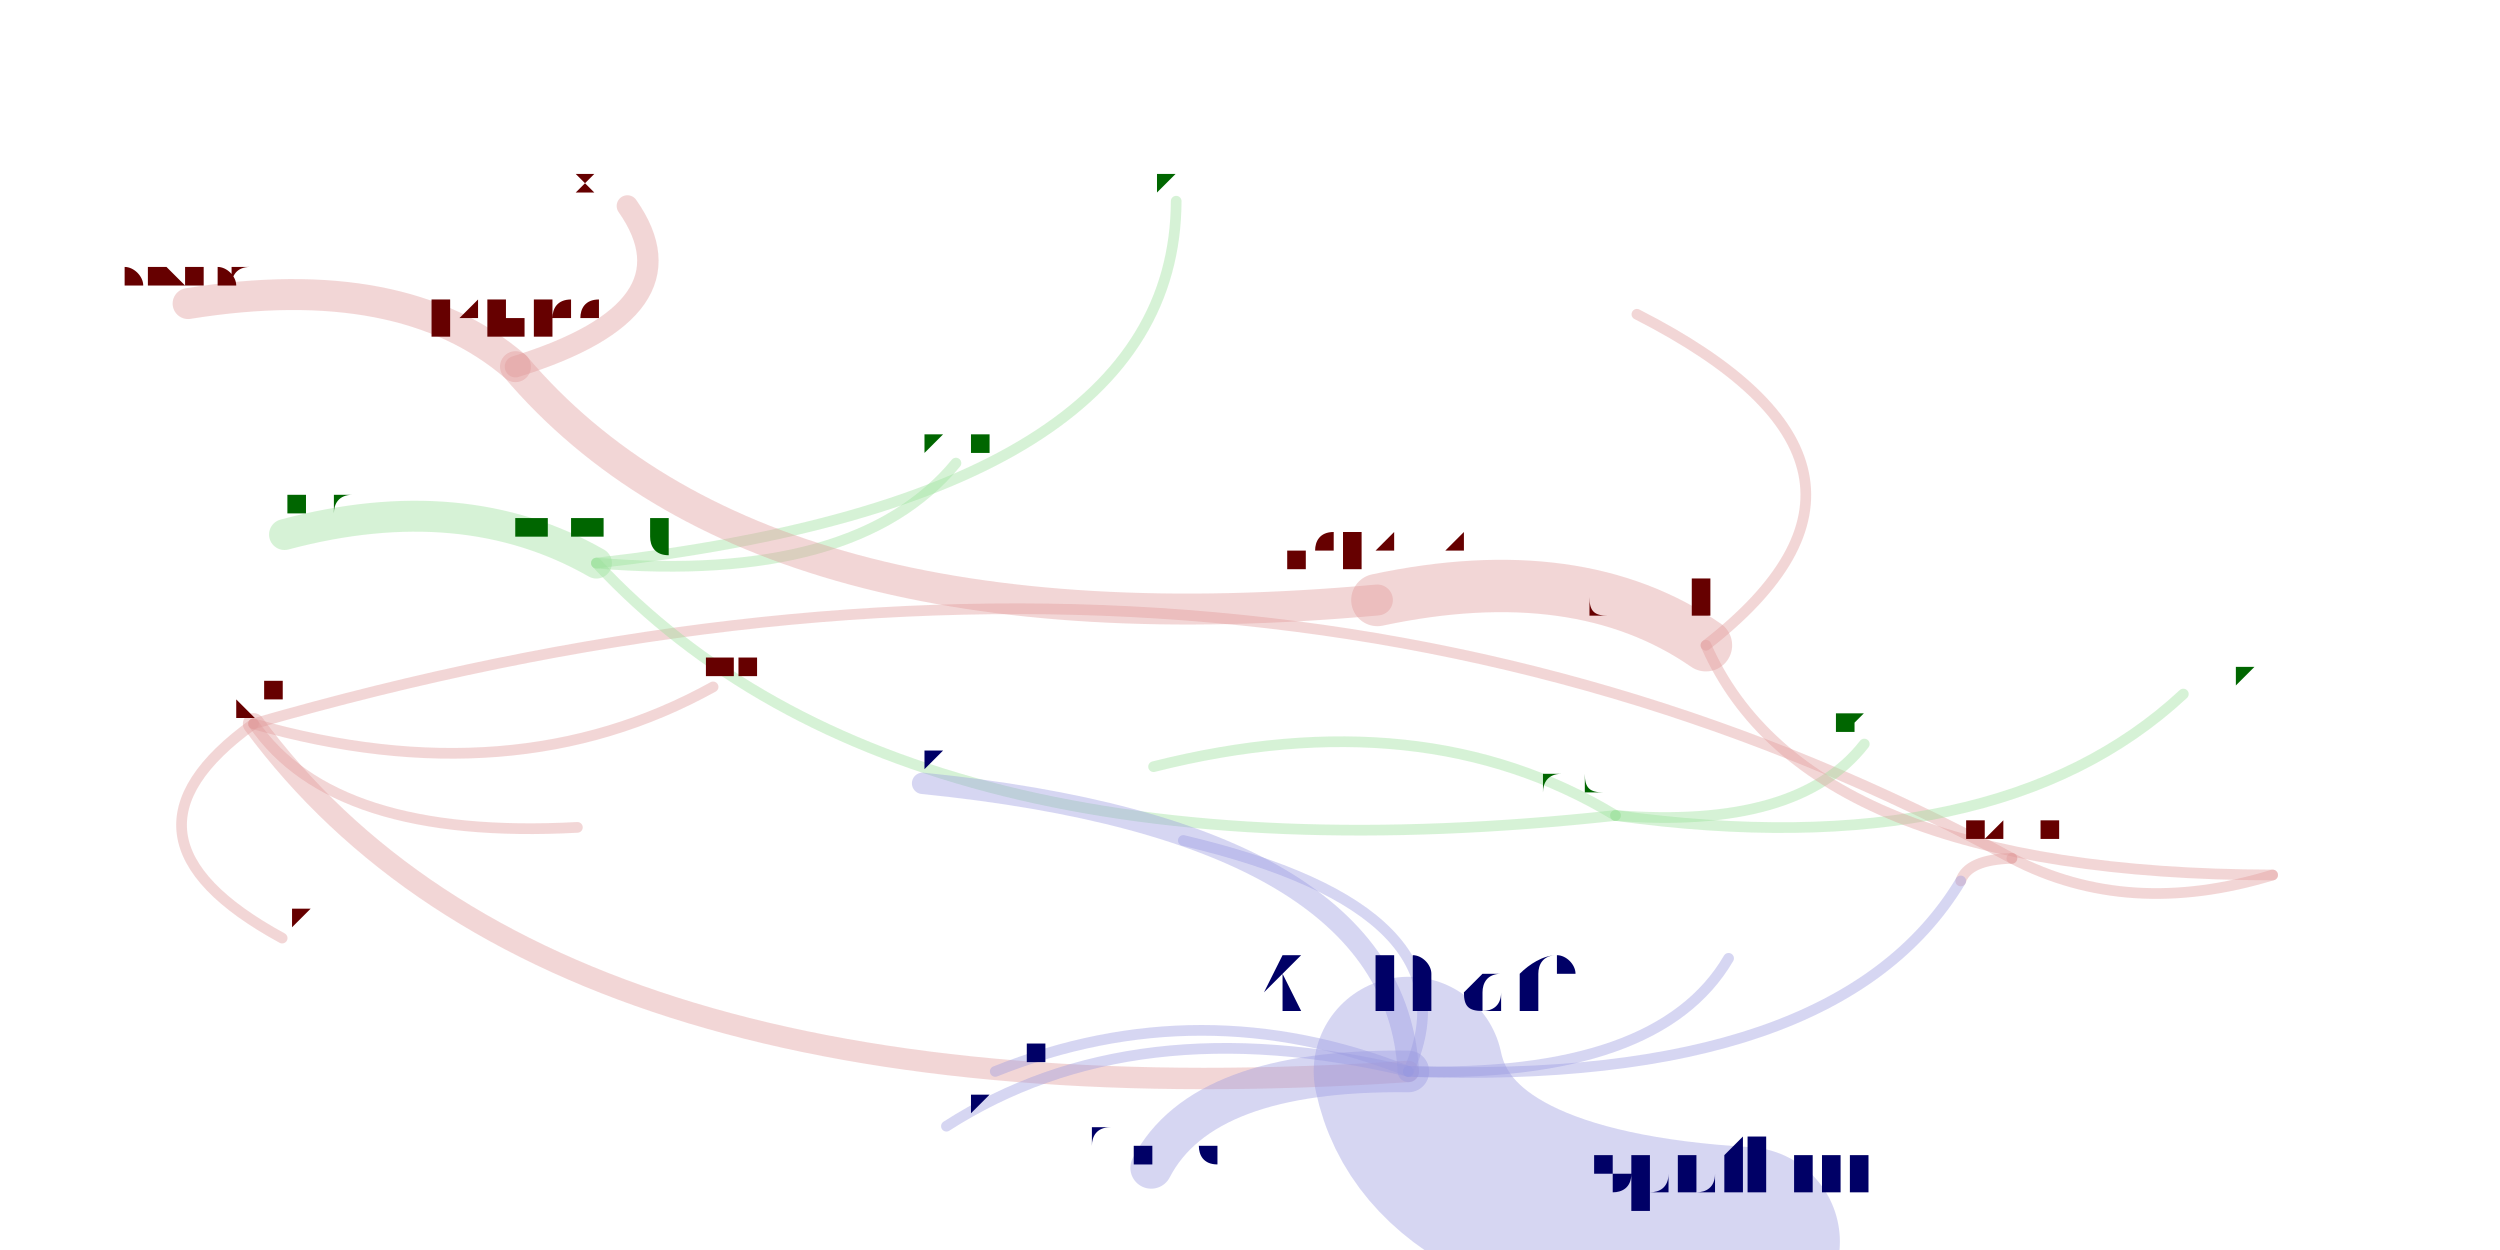
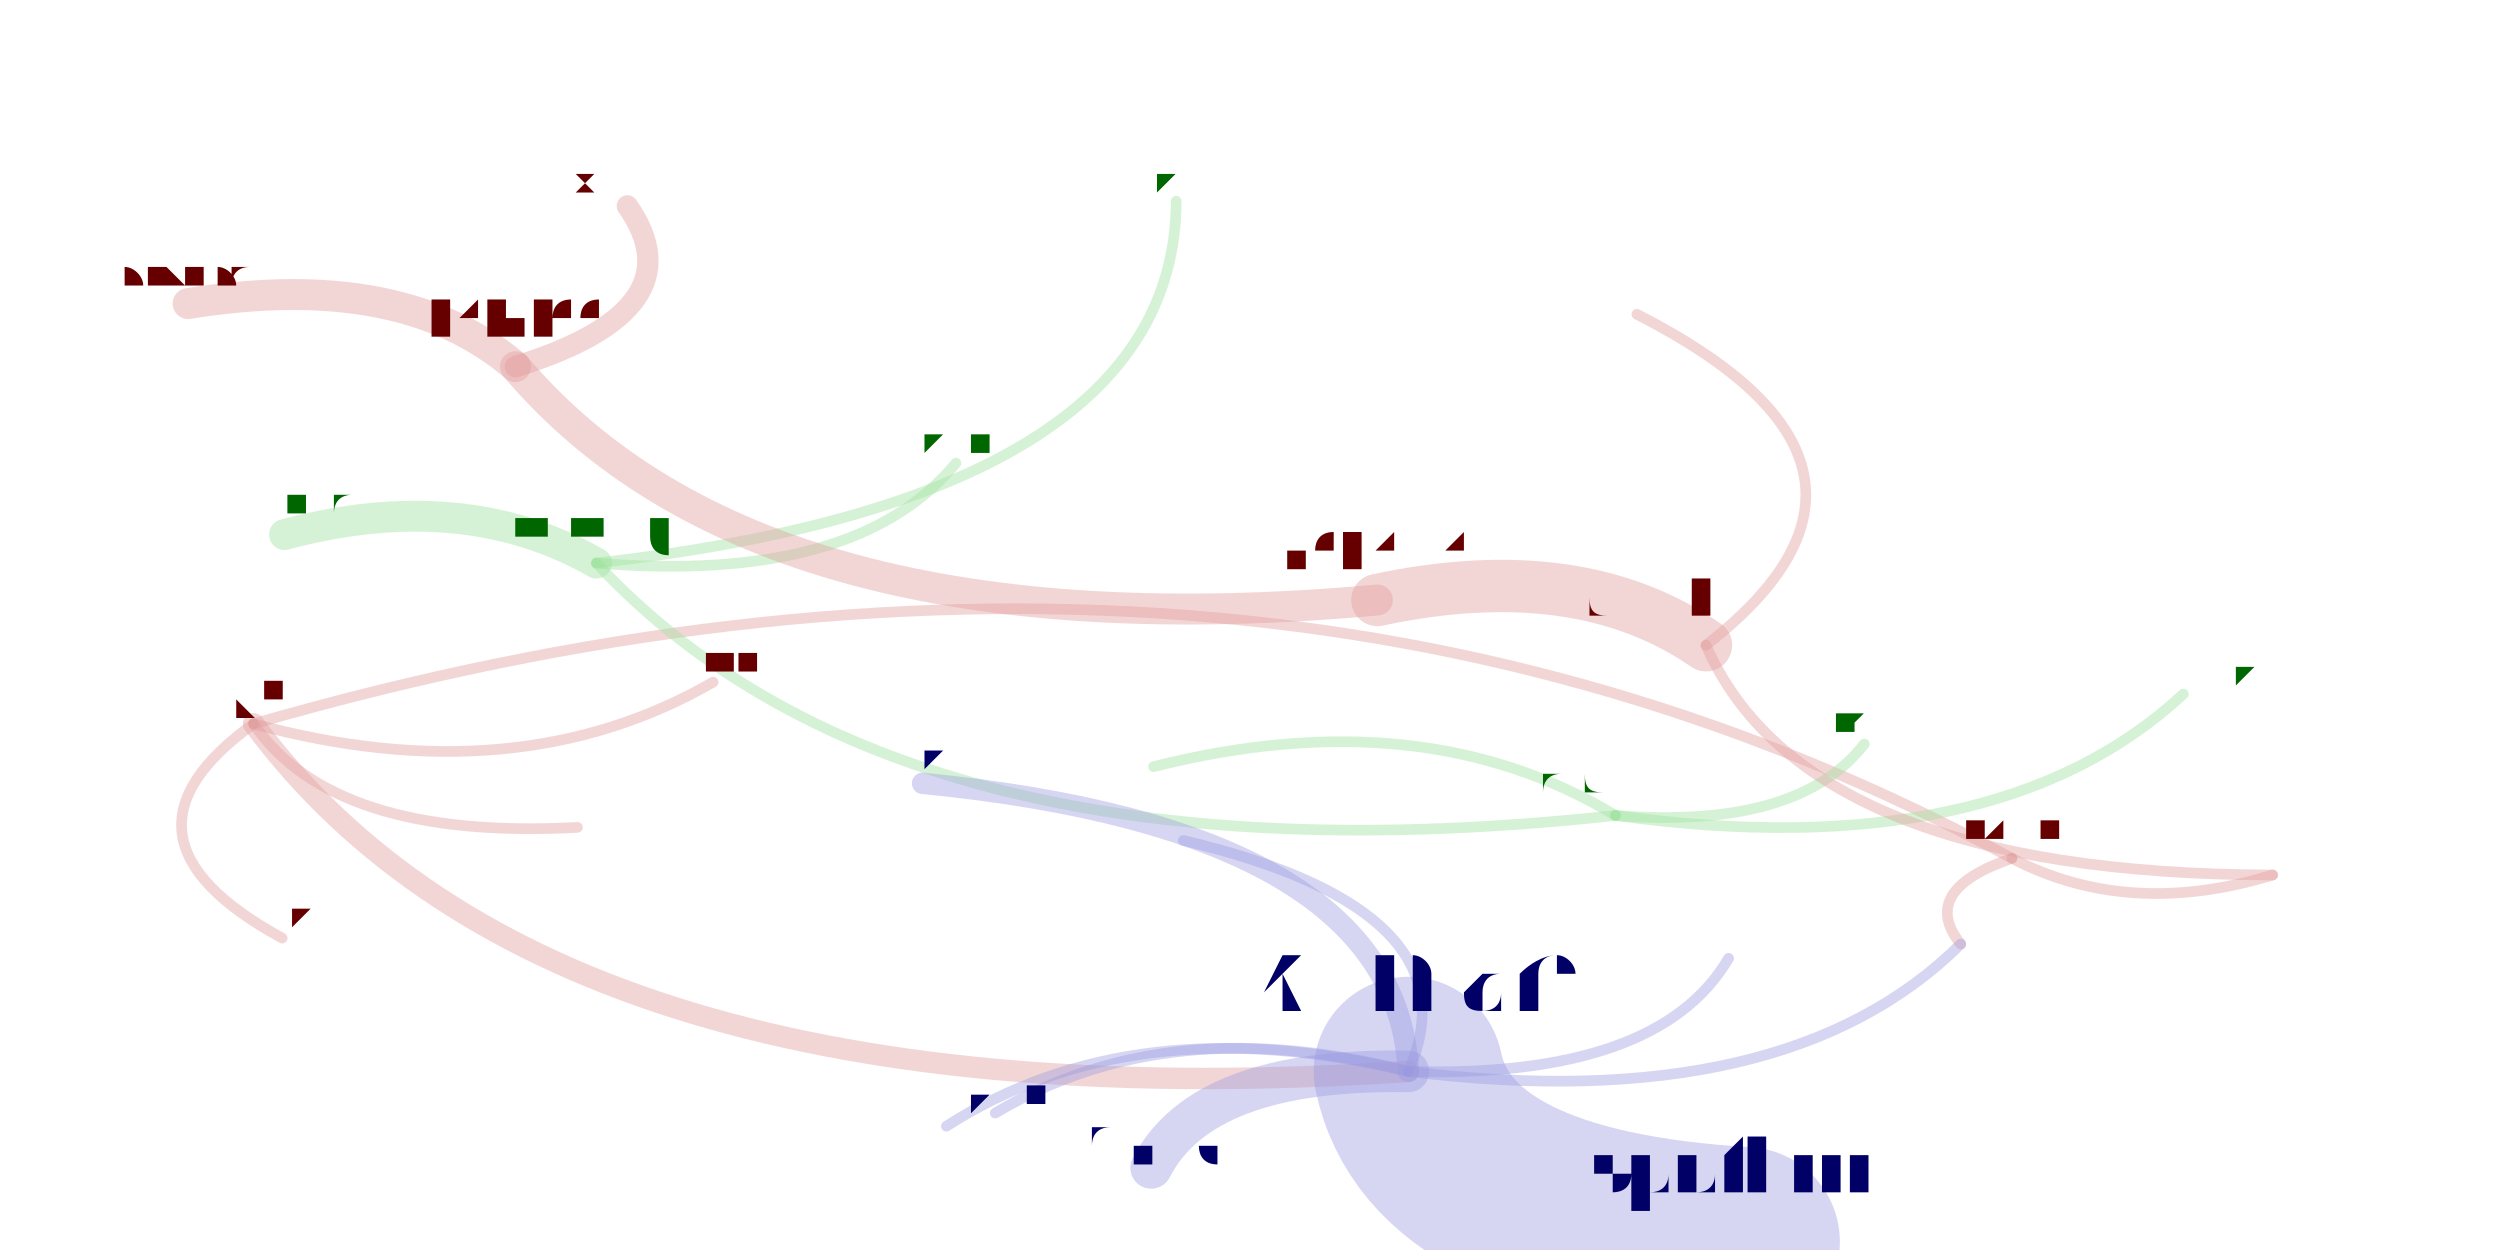
<svg xmlns="http://www.w3.org/2000/svg" width="4000" height="2000" viewBox="-0.025 -0.025 2.05 1.05">
  <style>
    path {
      fill: none;
      stroke-linecap: round;
      stroke-opacity: 0.4;
    }

    text {
      text-anchor: middle;
      alignment-baseline: hanging;
    }
  </style>
  <g opacity="0.4">
    <path d="M1.640 0.696 Q0.991 0.344 0.163 0.583" stroke="hsl(0.0,100%,35%)" stroke-width="0.009" />
    <path d="M1.640 0.696 Q1.738 0.747 1.859 0.710" stroke="hsl(0.0,100%,35%)" stroke-width="0.009" />
-     <path d="M1.640 0.696 Q1.603 0.697 1.597 0.715" stroke="hsl(0.0,100%,35%)" stroke-width="0.009" />
+     <path d="M1.640 0.696 Q1.561 0.723 1.597 0.768" stroke="hsl(0.0,100%,35%)" stroke-width="0.009" />
    <path d="M0.163 0.583 Q0.031 0.678 0.187 0.763" stroke="hsl(0.0,100%,35%)" stroke-width="0.009" />
    <path d="M0.163 0.583 Q0.230 0.681 0.435 0.670" stroke="hsl(0.0,100%,35%)" stroke-width="0.009" />
-     <path d="M0.163 0.583 Q0.381 0.645 0.549 0.552" stroke="hsl(0.0,100%,35%)" stroke-width="0.009" />
-     <path d="M0.163 0.583 Q0.414 0.923 1.133 0.875" stroke="hsl(0.0,100%,35%)" stroke-width="0.018" />
+     <path d="M0.163 0.583 Q0.384 0.643 0.549 0.548" stroke="hsl(0.0,100%,35%)" stroke-width="0.009" />
+     <path d="M0.163 0.583 Q0.415 0.923 1.133 0.875" stroke="hsl(0.0,100%,35%)" stroke-width="0.018" />
    <path d="M1.307 0.660 Q1.460 0.672 1.516 0.600" stroke="hsl(120.0,100%,35%)" stroke-width="0.009" />
    <path d="M1.307 0.660 Q1.145 0.562 0.919 0.619" stroke="hsl(120.0,100%,35%)" stroke-width="0.009" />
    <path d="M1.307 0.660 Q1.627 0.704 1.784 0.558" stroke="hsl(120.0,100%,35%)" stroke-width="0.009" />
    <path d="M1.383 0.517 Q1.276 0.443 1.107 0.479" stroke="hsl(0.0,100%,35%)" stroke-width="0.044" />
    <path d="M1.383 0.517 Q1.576 0.367 1.325 0.239" stroke="hsl(0.0,100%,35%)" stroke-width="0.009" />
    <path d="M1.383 0.517 Q1.467 0.709 1.859 0.710" stroke="hsl(0.0,100%,35%)" stroke-width="0.009" />
    <path d="M0.451 0.448 Q0.669 0.466 0.753 0.364" stroke="hsl(120.0,100%,35%)" stroke-width="0.009" />
    <path d="M0.451 0.448 Q0.339 0.384 0.189 0.424" stroke="hsl(120.0,100%,35%)" stroke-width="0.026" />
    <path d="M0.451 0.448 Q0.937 0.393 0.938 0.144" stroke="hsl(120.0,100%,35%)" stroke-width="0.009" />
    <path d="M0.451 0.448 Q0.709 0.725 1.307 0.660" stroke="hsl(120.0,100%,35%)" stroke-width="0.009" />
    <path d="M0.383 0.283 Q0.288 0.201 0.108 0.230" stroke="hsl(0.0,100%,35%)" stroke-width="0.026" />
    <path d="M0.383 0.283 Q0.589 0.526 1.107 0.479" stroke="hsl(0.0,100%,35%)" stroke-width="0.026" />
    <path d="M0.383 0.283 Q0.538 0.235 0.477 0.148" stroke="hsl(0.0,100%,35%)" stroke-width="0.018" />
    <path d="M1.133 0.875 Q1.160 1.003 1.416 1.018" stroke="hsl(240.0,100%,35%)" stroke-width="0.159" />
-     <path d="M1.133 0.875 Q1.122 0.673 0.725 0.633" stroke="hsl(240.0,100%,35%)" stroke-width="0.018" />
-     <path d="M1.133 0.875 Q0.960 0.873 0.917 0.956" stroke="hsl(240.0,100%,35%)" stroke-width="0.035" />
-     <path d="M1.133 0.875 Q1.194 0.740 0.944 0.681" stroke="hsl(240.0,100%,35%)" stroke-width="0.009" />
-     <path d="M1.133 0.875 Q0.959 0.806 0.786 0.875" stroke="hsl(240.0,100%,35%)" stroke-width="0.009" />
-     <path d="M1.133 0.875 Q1.493 0.888 1.597 0.715" stroke="hsl(240.0,100%,35%)" stroke-width="0.009" />
+     <path d="M1.133 0.875 Q1.123 0.672 0.725 0.633" stroke="hsl(240.0,100%,35%)" stroke-width="0.018" />
+     <path d="M1.133 0.875 Q0.960 0.872 0.917 0.956" stroke="hsl(240.0,100%,35%)" stroke-width="0.035" />
+     <path d="M1.133 0.875 Q1.193 0.740 0.944 0.681" stroke="hsl(240.0,100%,35%)" stroke-width="0.009" />
+     <path d="M1.133 0.875 Q0.931 0.823 0.786 0.910" stroke="hsl(240.0,100%,35%)" stroke-width="0.009" />
+     <path d="M1.133 0.875 Q1.450 0.914 1.597 0.768" stroke="hsl(240.0,100%,35%)" stroke-width="0.009" />
    <path d="M1.133 0.875 Q0.902 0.820 0.745 0.921" stroke="hsl(240.0,100%,35%)" stroke-width="0.009" />
    <path d="M1.133 0.875 Q1.343 0.881 1.402 0.780" stroke="hsl(240.0,100%,35%)" stroke-width="0.009" />
  </g>
  <text x="1.640" y="0.680" font-size="0.031" fill="hsl(0.0,100%,20%)">akhna</text>
  <text x="0.163" y="0.561" font-size="0.044" fill="hsl(0.0,100%,20%)">vapier</text>
  <text x="1.859" y="0.697" font-size="0.026" fill="hsl(0.0,100%,20%)">allenwebb</text>
-   <text x="1.597" y="0.702" font-size="0.026" fill="hsl(0.0,100%,20%)">jorgelo</text>
+   <text x="1.597" y="0.755" font-size="0.026" fill="hsl(0.0,100%,20%)">jorgelo</text>
  <text x="1.307" y="0.642" font-size="0.036" fill="hsl(120.0,100%,20%)">andrzejo</text>
  <text x="1.516" y="0.591" font-size="0.018" fill="hsl(120.0,100%,20%)">kglund</text>
  <text x="0.919" y="0.610" font-size="0.018" fill="hsl(120.0,100%,20%)">jintaolin</text>
  <text x="1.784" y="0.549" font-size="0.018" fill="hsl(120.0,100%,20%)">matthewmwang</text>
  <text x="1.383" y="0.493" font-size="0.048" fill="hsl(0.0,100%,20%)">dverkamp</text>
  <text x="1.107" y="0.453" font-size="0.051" fill="hsl(0.0,100%,20%)">uekawa</text>
  <text x="1.325" y="0.230" font-size="0.018" fill="hsl(0.0,100%,20%)">zihanchen</text>
  <text x="0.451" y="0.426" font-size="0.044" fill="hsl(120.0,100%,20%)">jiejiang</text>
  <text x="0.753" y="0.355" font-size="0.018" fill="hsl(120.0,100%,20%)">garrick</text>
  <text x="0.189" y="0.408" font-size="0.031" fill="hsl(120.0,100%,20%)">hugobenichi</text>
  <text x="0.938" y="0.135" font-size="0.018" fill="hsl(120.0,100%,20%)">jasongustaman</text>
  <text x="0.383" y="0.258" font-size="0.051" fill="hsl(0.0,100%,20%)">kalutes</text>
  <text x="0.108" y="0.214" font-size="0.031" fill="hsl(0.0,100%,20%)">stevensd</text>
  <text x="0.477" y="0.136" font-size="0.026" fill="hsl(0.0,100%,20%)">kawasin</text>
-   <text x="1.133" y="0.825" font-size="0.101" fill="hsl(240.0,100%,20%)">kimjae</text>
+   <text x="1.133" y="0.824" font-size="0.101" fill="hsl(240.0,100%,20%)">kimjae</text>
  <text x="1.416" y="0.980" font-size="0.077" fill="hsl(240.0,100%,20%)">spothire</text>
-   <text x="0.725" y="0.621" font-size="0.026" fill="hsl(240.0,100%,20%)">abutzier</text>
+   <text x="0.725" y="0.620" font-size="0.026" fill="hsl(240.0,100%,20%)">abutzier</text>
  <text x="0.917" y="0.938" font-size="0.036" fill="hsl(240.0,100%,20%)">yuanpengni</text>
  <text x="0.944" y="0.672" font-size="0.018" fill="hsl(240.0,100%,20%)">lbaraz</text>
-   <text x="0.786" y="0.866" font-size="0.018" fill="hsl(240.0,100%,20%)">pawliczek</text>
+   <text x="0.786" y="0.901" font-size="0.018" fill="hsl(240.0,100%,20%)">pawliczek</text>
  <text x="0.745" y="0.912" font-size="0.018" fill="hsl(240.0,100%,20%)">jasonling</text>
  <text x="1.402" y="0.771" font-size="0.018" fill="hsl(240.0,100%,20%)">dtor</text>
  <text x="0.187" y="0.754" font-size="0.018" fill="hsl(0.0,100%,20%)">tomhughes</text>
  <text x="0.435" y="0.661" font-size="0.018" fill="hsl(0.0,100%,20%)">dpad</text>
-   <text x="0.549" y="0.542" font-size="0.018" fill="hsl(0.0,100%,20%)">sarthakkukreti</text>
+   <text x="0.549" y="0.539" font-size="0.018" fill="hsl(0.0,100%,20%)">sarthakkukreti</text>
</svg>
